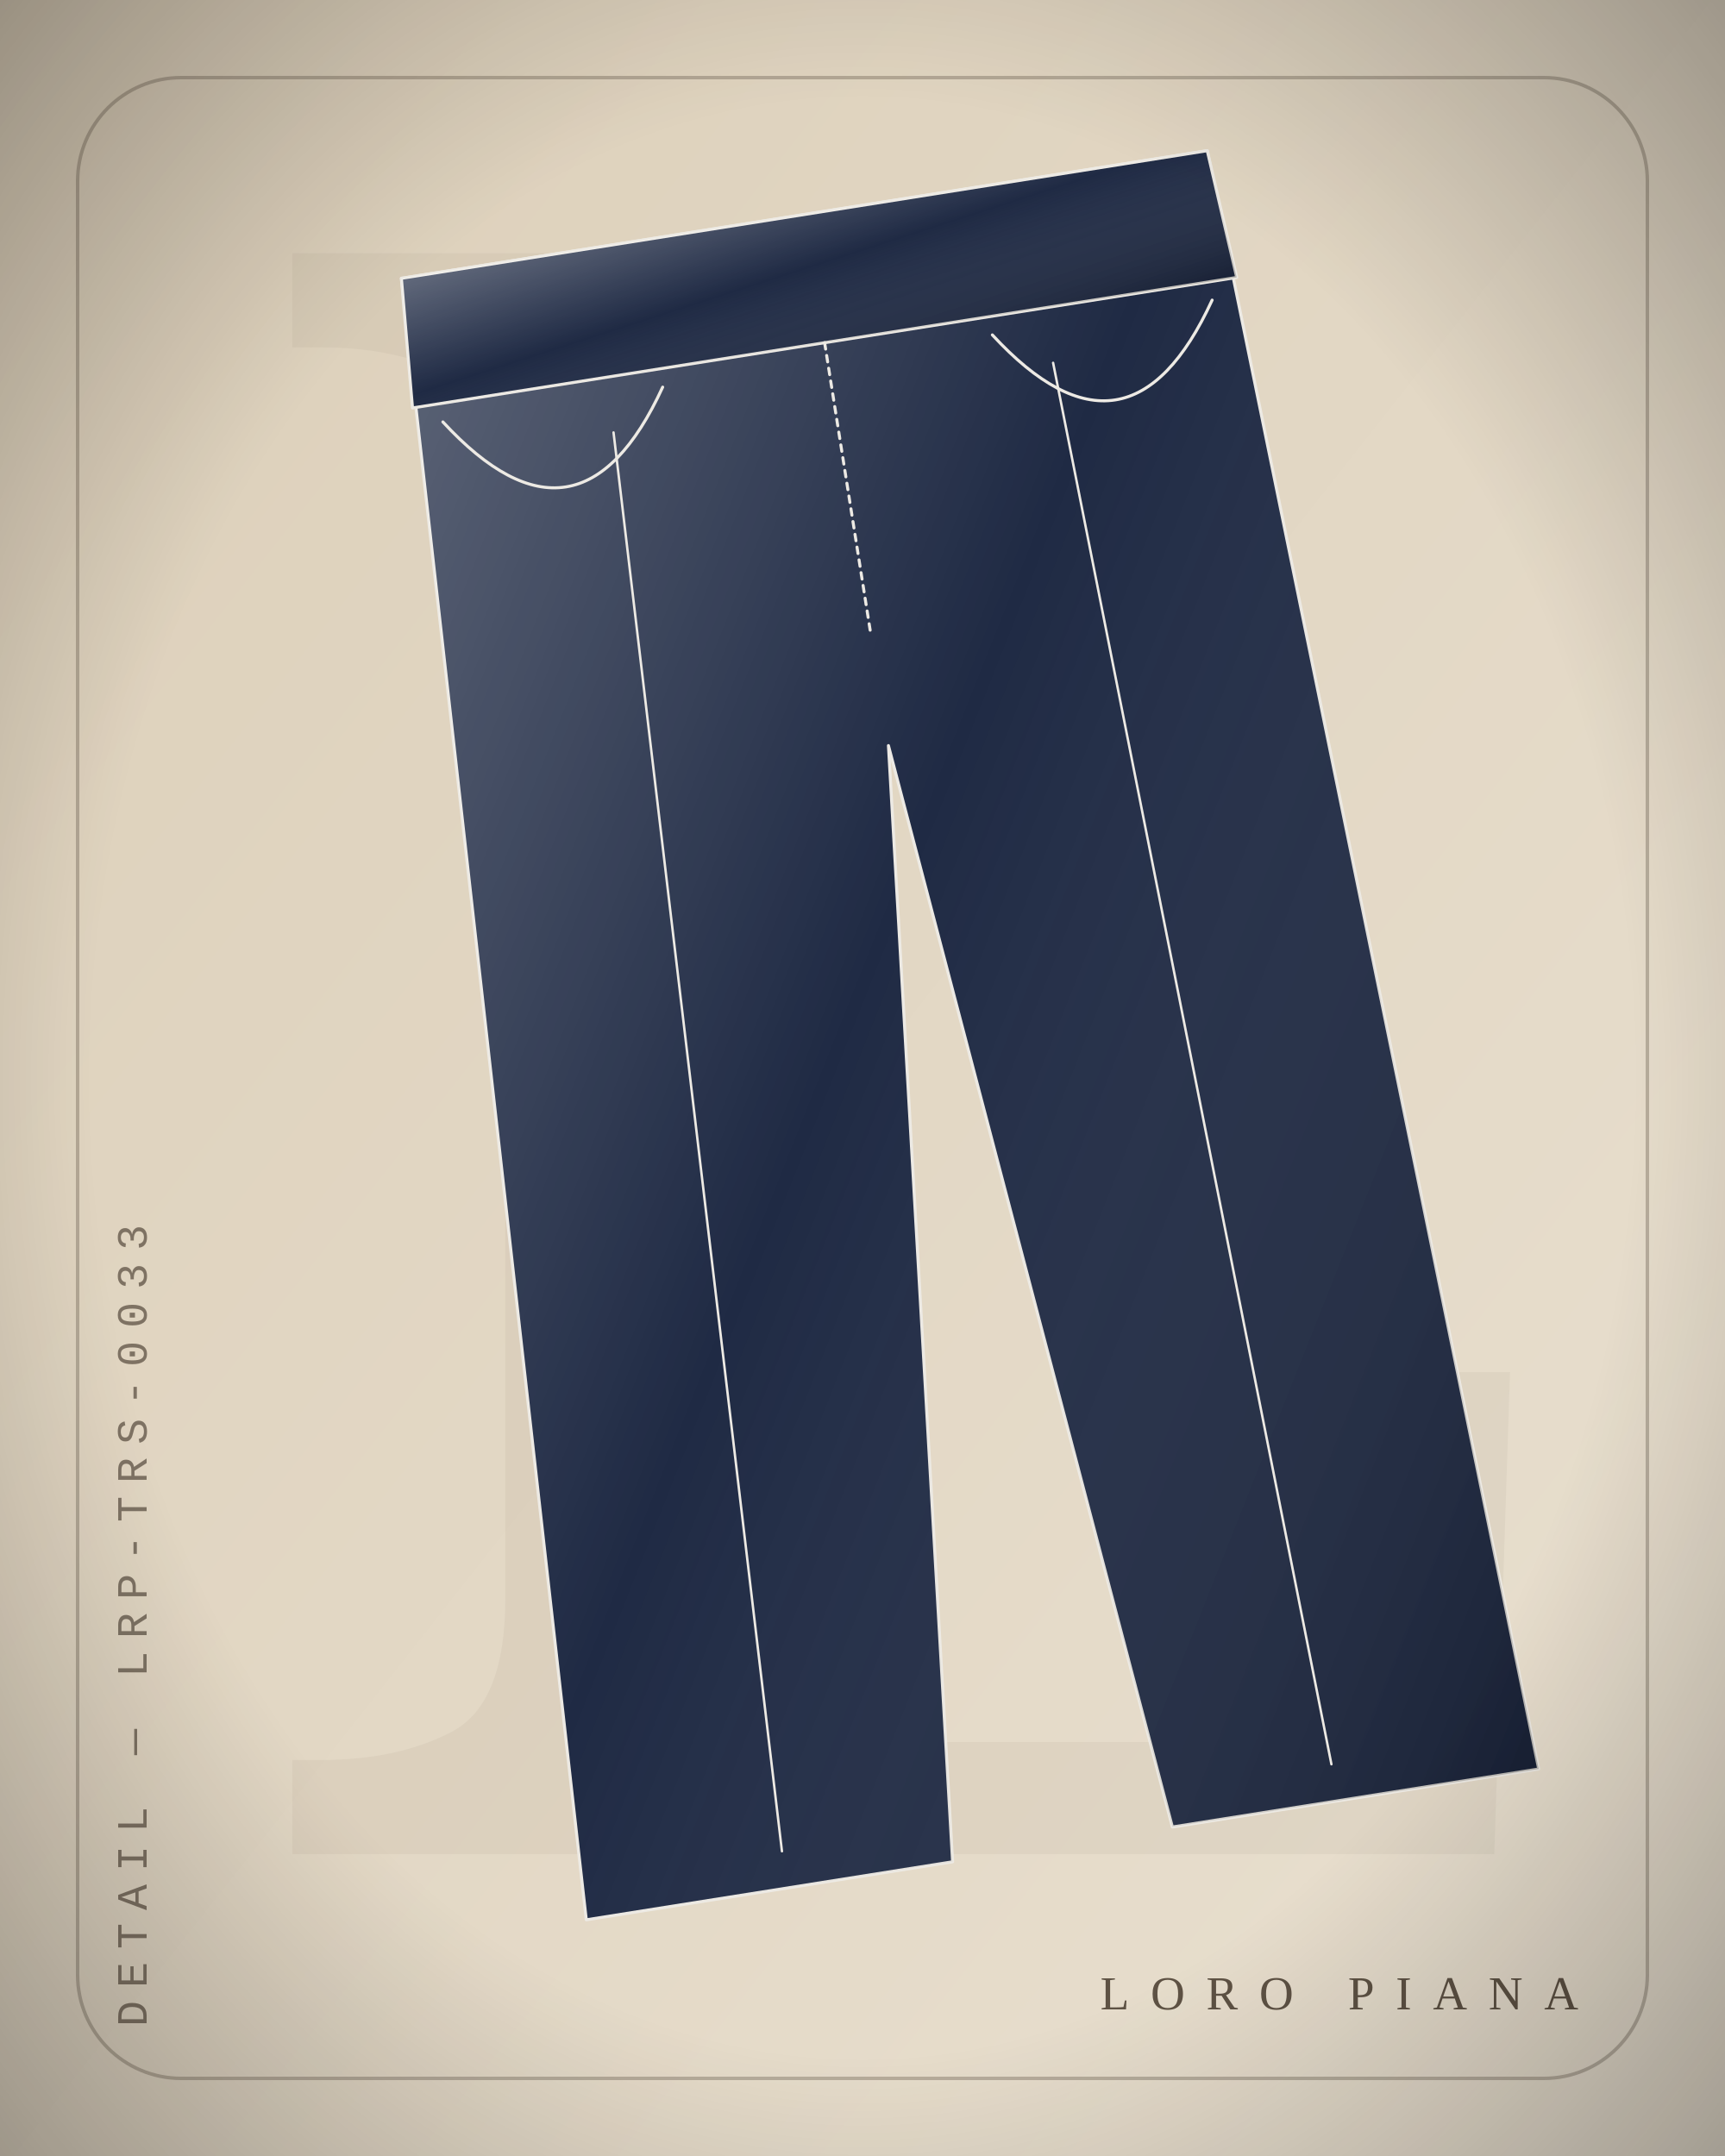
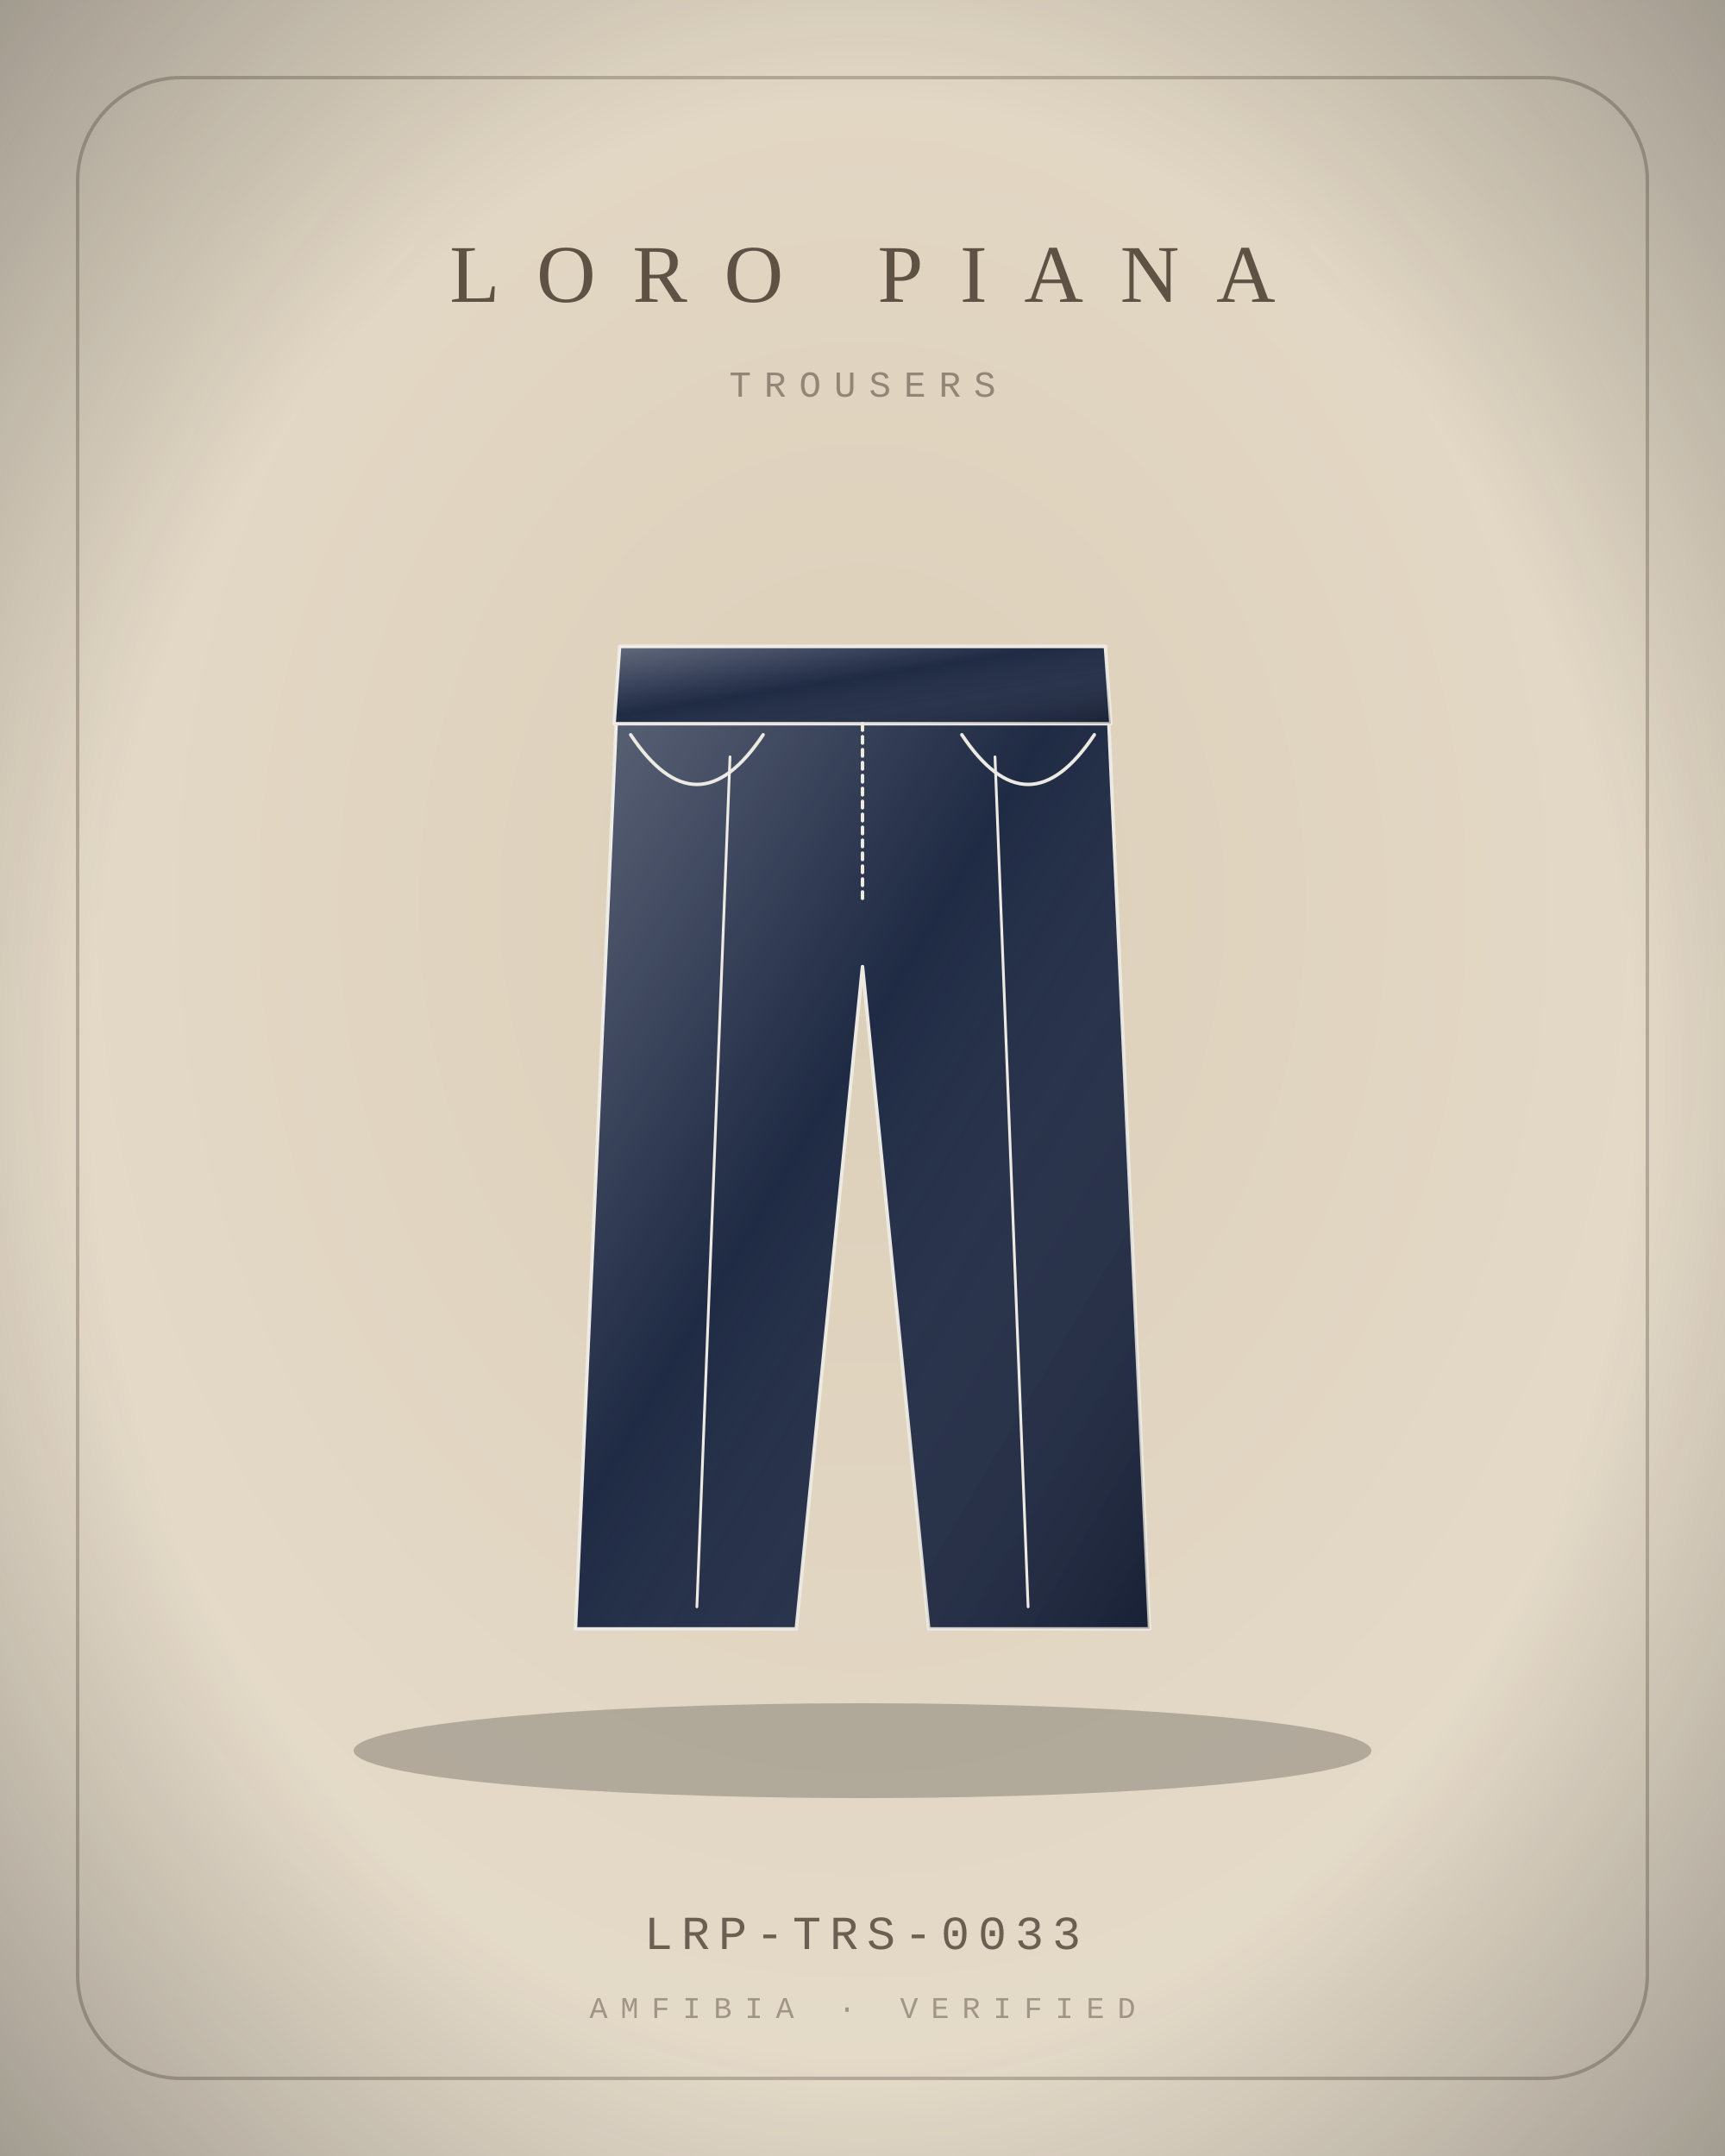
<svg xmlns="http://www.w3.org/2000/svg" viewBox="0 0 400 500" width="800" height="1000">
  <defs>
    <radialGradient id="bg" cx="50%" cy="42%" r="80%">
      <stop offset="0" stop-color="#DCCFB9" />
      <stop offset="1" stop-color="#E9E0D0" />
    </radialGradient>
    <linearGradient id="bgd" x1="0" y1="0" x2="1" y2="1">
      <stop offset="0" stop-color="#DCCFB9" />
      <stop offset="1" stop-color="#E9E0D0" />
    </linearGradient>
    <linearGradient id="sheen" x1="0" y1="0" x2="1" y2="1">
      <stop offset="0" stop-color="#fff" stop-opacity=".30" />
      <stop offset=".45" stop-color="#fff" stop-opacity="0" />
      <stop offset="1" stop-color="#000" stop-opacity=".22" />
    </linearGradient>
    <linearGradient id="multi" x1="0" y1="0" x2="1" y2="1">
      <stop offset="0" stop-color="#B3122E" />
      <stop offset=".35" stop-color="#C9A227" />
      <stop offset=".7" stop-color="#2F5D46" />
      <stop offset="1" stop-color="#3557A0" />
    </linearGradient>
    <radialGradient id="vig" cx="50%" cy="50%" r="75%">
      <stop offset=".6" stop-color="#000" stop-opacity="0" />
      <stop offset="1" stop-color="#000" stop-opacity=".35" />
    </radialGradient>
  </defs>
-   <rect width="400" height="500" fill="url(#bgd)" />
-   <text x="210" y="430" text-anchor="middle" font-family="Georgia, serif" font-size="520" fill="#5E5244" opacity="0.06">L</text>
+   <rect width="400" height="500" fill="url(#bg)" />
  <rect x="18" y="18" width="364" height="464" rx="24" fill="none" stroke="#5E5244" stroke-width="0.8" opacity="0.35" />
-   <g transform="rotate(-9.0 200 250) translate(3 20) scale(2.15)">
-     <path d="M56 14 L144 14 L152 192 L112 192 L100 72 L88 192 L48 192 Z" fill="#1F2A44" stroke="#EDEAE4" stroke-width="1.4" stroke-linejoin="round" stroke-linecap="round" vector-effect="non-scaling-stroke" />
+   <ellipse cx="200" cy="406" rx="118" ry="11" fill="#000" opacity="0.22" />
+   <g transform="translate(72 132) scale(1.28)">
+     <path d="M56 14 L144 14 L152 192 L112 192 L100 72 L88 192 L48 192 Z" fill="#1F2A44" stroke="#EDEAE4" stroke-width="1.6" stroke-linejoin="round" stroke-linecap="round" vector-effect="non-scaling-stroke" />
    <path d="M56 14 L144 14 L152 192 L112 192 L100 72 L88 192 L48 192 Z" fill="url(#sheen)" stroke="none" />
-     <path d="M56 14 L144 14 L145 28 L55 28 Z" fill="#1F2A44" stroke="#EDEAE4" stroke-width="1.4" stroke-linejoin="round" stroke-linecap="round" vector-effect="non-scaling-stroke" />
+     <path d="M56 14 L144 14 L145 28 L55 28 Z" fill="#1F2A44" stroke="#EDEAE4" stroke-width="1.6" stroke-linejoin="round" stroke-linecap="round" vector-effect="non-scaling-stroke" />
    <path d="M56 14 L144 14 L145 28 L55 28 Z" fill="url(#sheen)" stroke="none" />
-     <path d="M76 34 L70 188 M124 34 L130 188" fill="none" stroke="#EDEAE4" stroke-width="1.12" stroke-linejoin="round" stroke-linecap="round" vector-effect="non-scaling-stroke" />
-     <path d="M58 30 Q70 48 82 30 M142 30 Q130 48 118 30" fill="none" stroke="#EDEAE4" stroke-width="1.4" stroke-linejoin="round" stroke-linecap="round" vector-effect="non-scaling-stroke" />
-     <path d="M100 28 L100 60" fill="none" stroke="#EDEAE4" stroke-width="1.4" stroke-dasharray="3 3" stroke-linejoin="round" stroke-linecap="round" vector-effect="non-scaling-stroke" />
-   </g>
-   <g transform="translate(34 470) rotate(-90)">
-     <text x="0" y="0" text-anchor="start" font-family="'Courier New', Courier, monospace" font-size="10" letter-spacing="3" fill="#5E5244" opacity="0.75">DETAIL — LRP-TRS-0033</text>
+     <path d="M76 34 L70 188 M124 34 L130 188" fill="none" stroke="#EDEAE4" stroke-width="1.28" stroke-linejoin="round" stroke-linecap="round" vector-effect="non-scaling-stroke" />
+     <path d="M58 30 Q70 48 82 30 M142 30 Q130 48 118 30" fill="none" stroke="#EDEAE4" stroke-width="1.6" stroke-linejoin="round" stroke-linecap="round" vector-effect="non-scaling-stroke" />
+     <path d="M100 28 L100 60" fill="none" stroke="#EDEAE4" stroke-width="1.6" stroke-dasharray="3 3" stroke-linejoin="round" stroke-linecap="round" vector-effect="non-scaling-stroke" />
  </g>
  <g>
-     <text x="366" y="466" text-anchor="end" font-size="11" fill="#5E5244" font-family="Georgia, 'Times New Roman', serif" font-weight="400" letter-spacing="4.95">LORO PIANA</text>
+     <text x="200" y="70" text-anchor="middle" font-size="19" fill="#5E5244" font-family="Georgia, 'Times New Roman', serif" font-weight="400" letter-spacing="8.55">LORO PIANA</text>
  </g>
+   <text x="200" y="92" text-anchor="middle" font-family="'Courier New', Courier, monospace" font-size="8.5" letter-spacing="3" fill="#5E5244" opacity="0.6">TROUSERS</text>
+   <text x="200" y="452" text-anchor="middle" font-family="'Courier New', Courier, monospace" font-size="11" letter-spacing="2" fill="#5E5244" opacity="0.9">LRP-TRS-0033</text>
+   <text x="200" y="468" text-anchor="middle" font-family="'Courier New', Courier, monospace" font-size="7" letter-spacing="3" fill="#5E5244" opacity="0.5">AMFIBIA · VERIFIED</text>
  <rect width="400" height="500" fill="url(#vig)" />
</svg>
